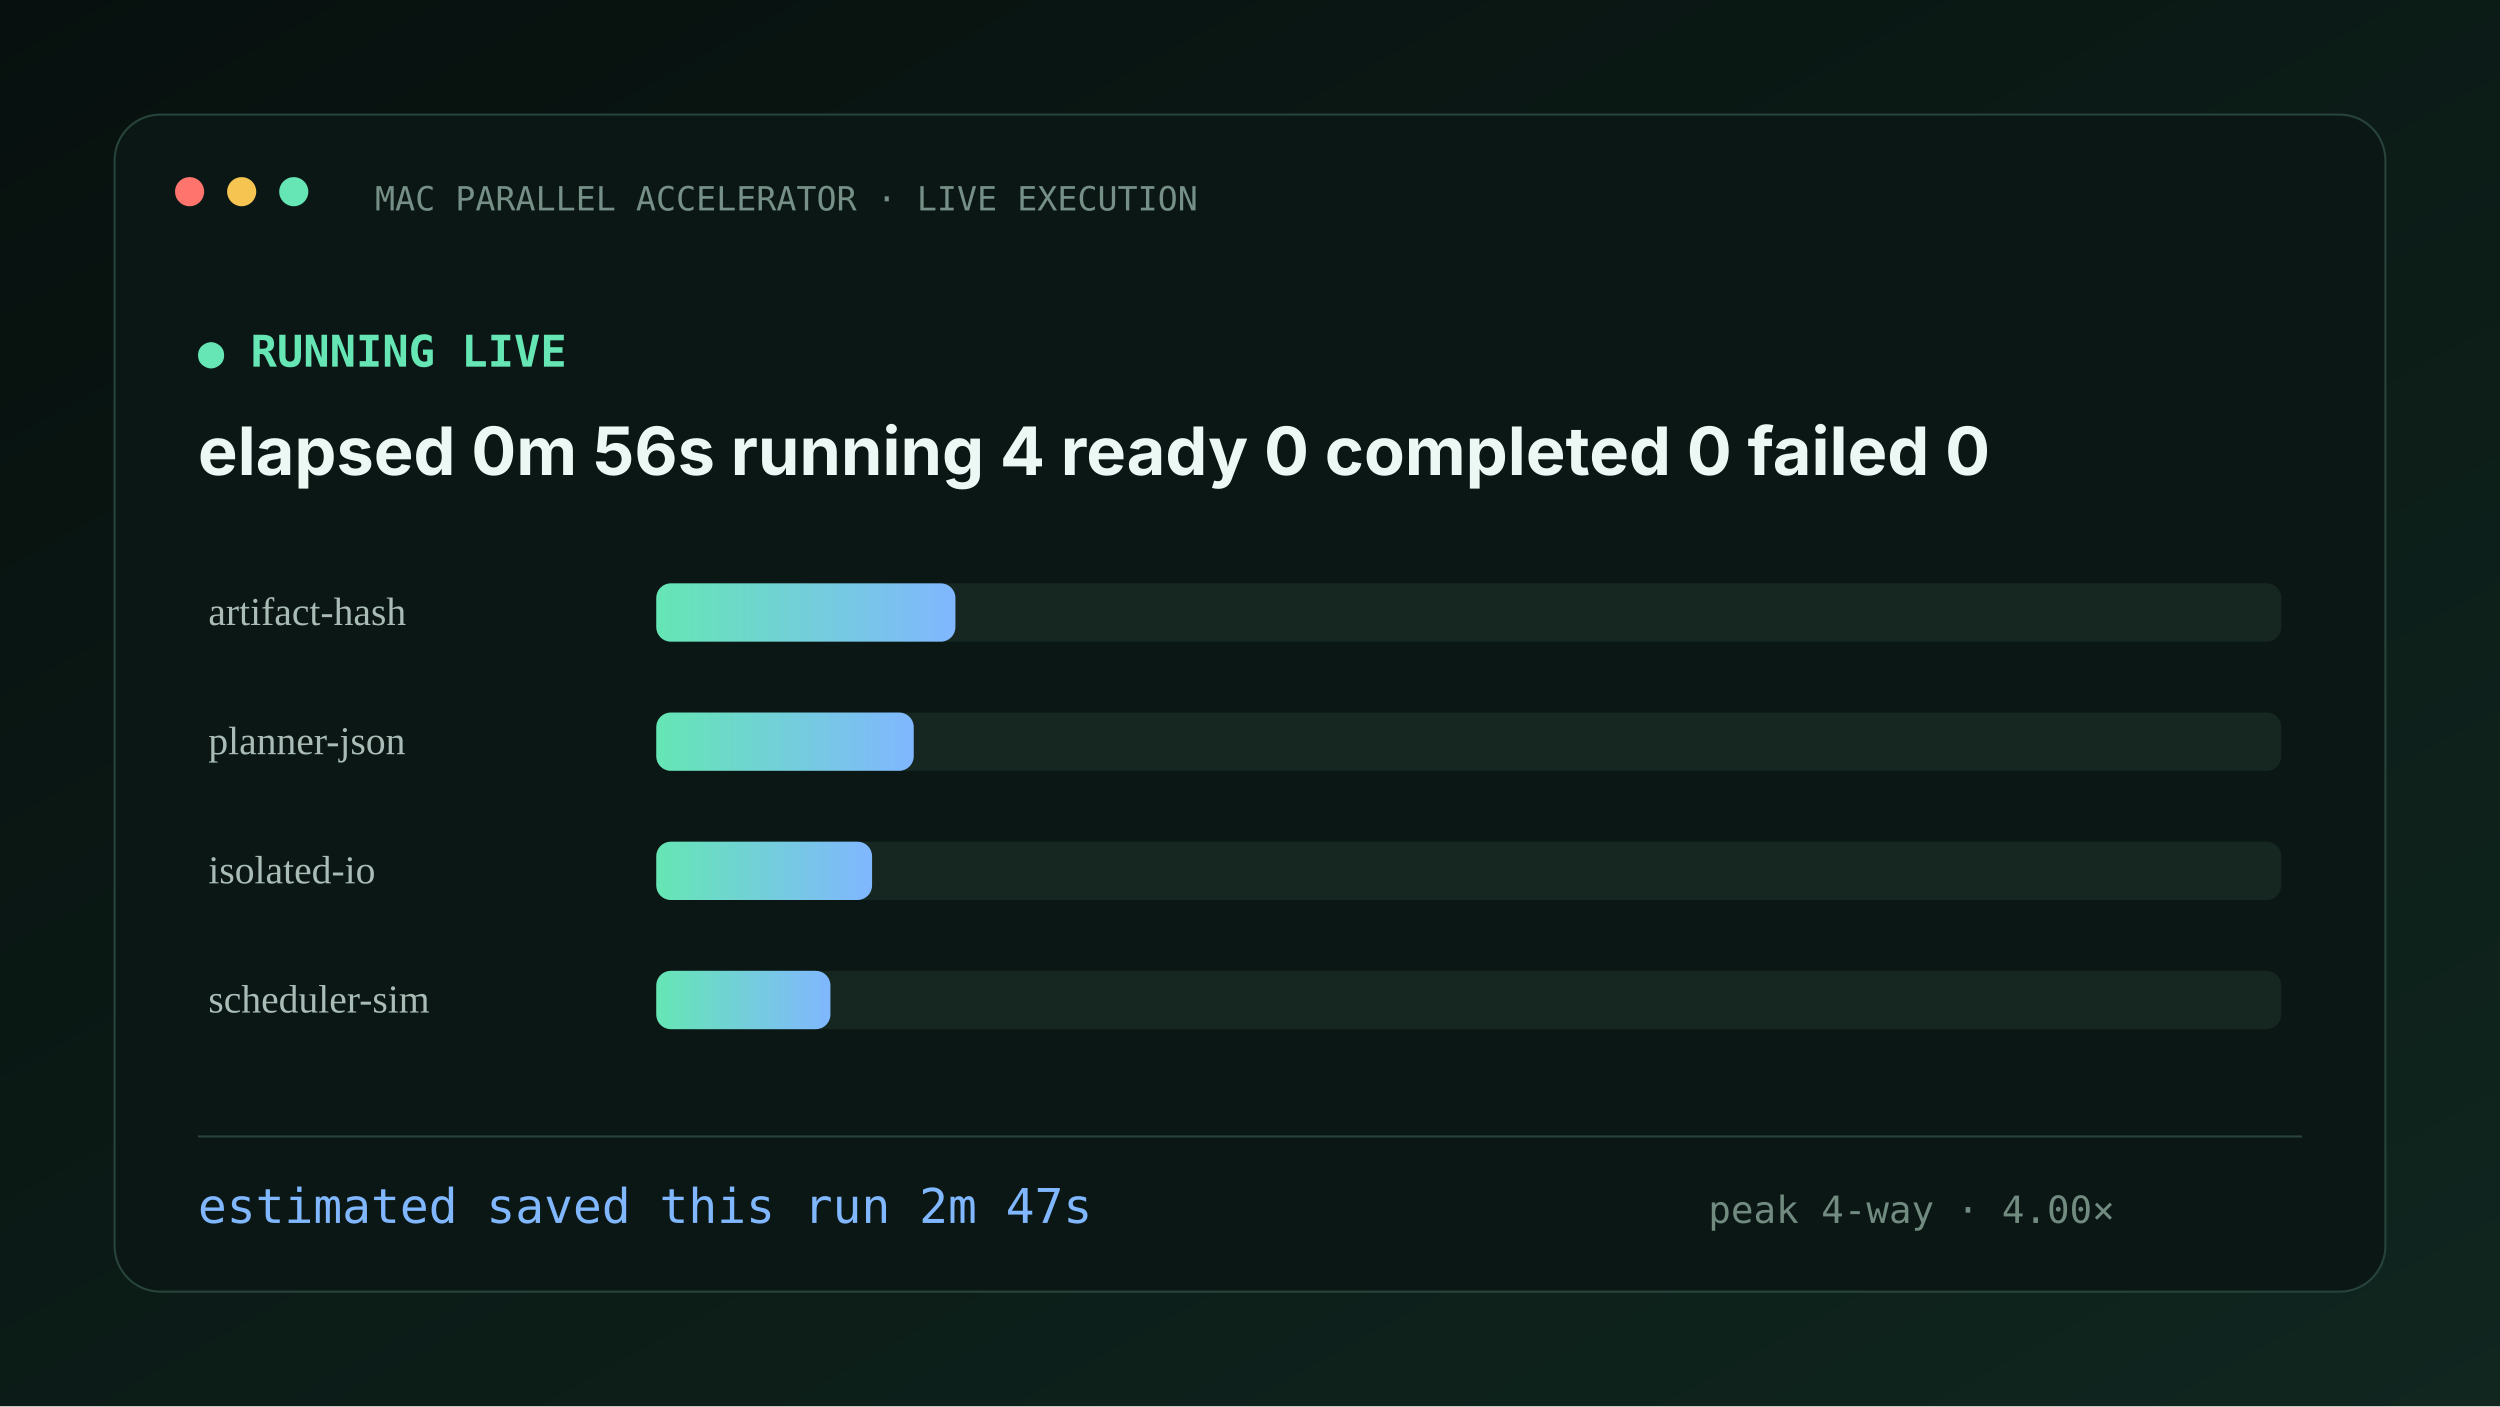
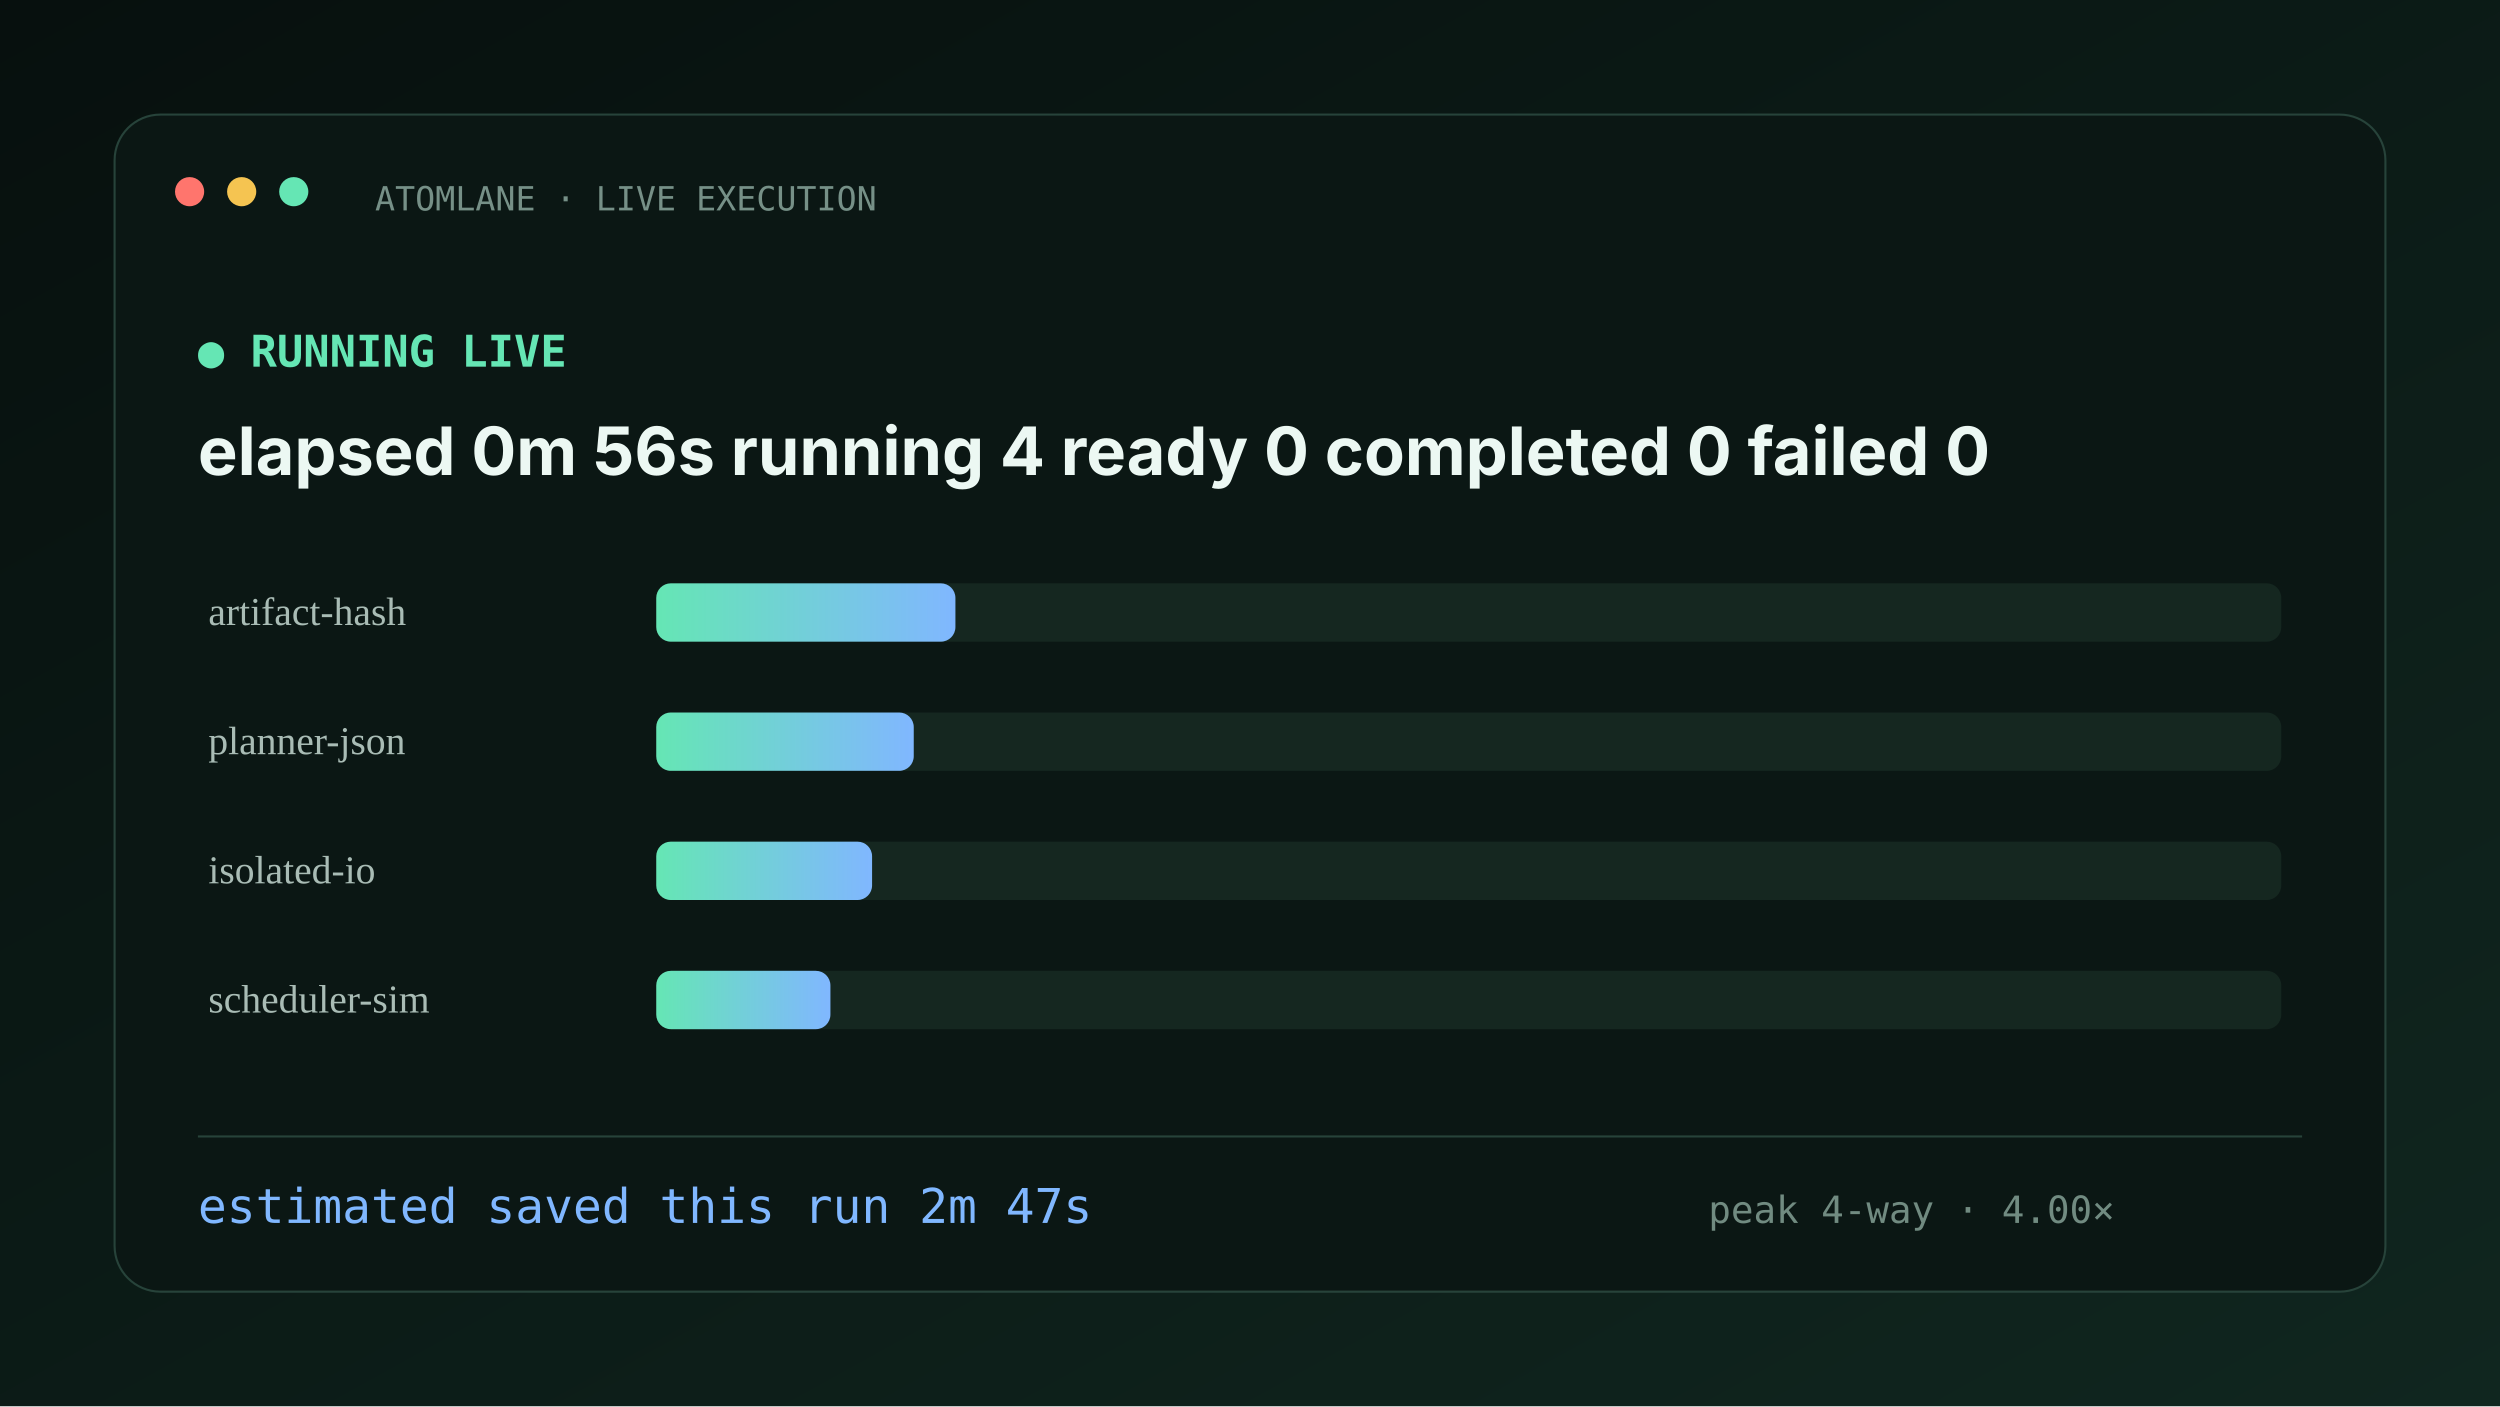
<svg xmlns="http://www.w3.org/2000/svg" width="1200" height="675" viewBox="0 0 1200 675">
  <defs>
    <linearGradient id="bg" x1="0" y1="0" x2="1" y2="1">
      <stop stop-color="#07100e" />
      <stop offset="1" stop-color="#10261f" />
    </linearGradient>
    <linearGradient id="accent">
      <stop stop-color="#65e6b4" />
      <stop offset="1" stop-color="#80b7ff" />
    </linearGradient>
  </defs>
  <rect width="1200" height="675" fill="url(#bg)" />
  <rect x="55" y="55" width="1090" height="565" rx="22" fill="#0b1714" stroke="#27433a" />
  <circle cx="91" cy="92" r="7" fill="#ff756d" />
  <circle cx="116" cy="92" r="7" fill="#f5c451" />
  <circle cx="141" cy="92" r="7" fill="#65e6b4" />
-   <text x="180" y="101" fill="#769087" font-family="ui-monospace,SFMono-Regular,Menlo,monospace" font-size="16">MAC PARALLEL ACCELERATOR · LIVE EXECUTION</text>
+   <text x="180" y="101" fill="#769087" font-family="ui-monospace,SFMono-Regular,Menlo,monospace" font-size="16">ATOMLANE · LIVE EXECUTION</text>
  <text x="95" y="176" fill="#65e6b4" font-family="ui-monospace,SFMono-Regular,Menlo,monospace" font-size="21" font-weight="700">● RUNNING LIVE</text>
  <text x="95" y="228" fill="#ecf8f3" font-family="-apple-system,BlinkMacSystemFont,Segoe UI,sans-serif" font-size="32" font-weight="750">elapsed 0m 56s   running 4   ready 0   completed 0   failed 0</text>
  <text x="100" y="300" fill="#a9bcb5" font-size="19">artifact-hash</text>
  <rect x="315" y="280" width="780" height="28" rx="7" fill="#152720" />
  <rect x="315" y="280" width="143.6" height="28" rx="7" fill="url(#accent)" />
  <text x="100" y="362" fill="#a9bcb5" font-size="19">planner-json</text>
  <rect x="315" y="342" width="780" height="28" rx="7" fill="#152720" />
  <rect x="315" y="342" width="123.6" height="28" rx="7" fill="url(#accent)" />
  <text x="100" y="424" fill="#a9bcb5" font-size="19">isolated-io</text>
  <rect x="315" y="404" width="780" height="28" rx="7" fill="#152720" />
  <rect x="315" y="404" width="103.6" height="28" rx="7" fill="url(#accent)" />
  <text x="100" y="486" fill="#a9bcb5" font-size="19">scheduler-sim</text>
  <rect x="315" y="466" width="780" height="28" rx="7" fill="#152720" />
  <rect x="315" y="466" width="83.6" height="28" rx="7" fill="url(#accent)" />
  <rect x="95" y="545" width="1010" height="1" fill="#27433a" />
  <text x="95" y="587" fill="#80b7ff" font-family="ui-monospace,SFMono-Regular,Menlo,monospace" font-size="23">estimated saved this run  2m 47s</text>
  <text x="820" y="587" fill="#718b81" font-family="ui-monospace,SFMono-Regular,Menlo,monospace" font-size="18">peak 4-way · 4.00×</text>
</svg>
